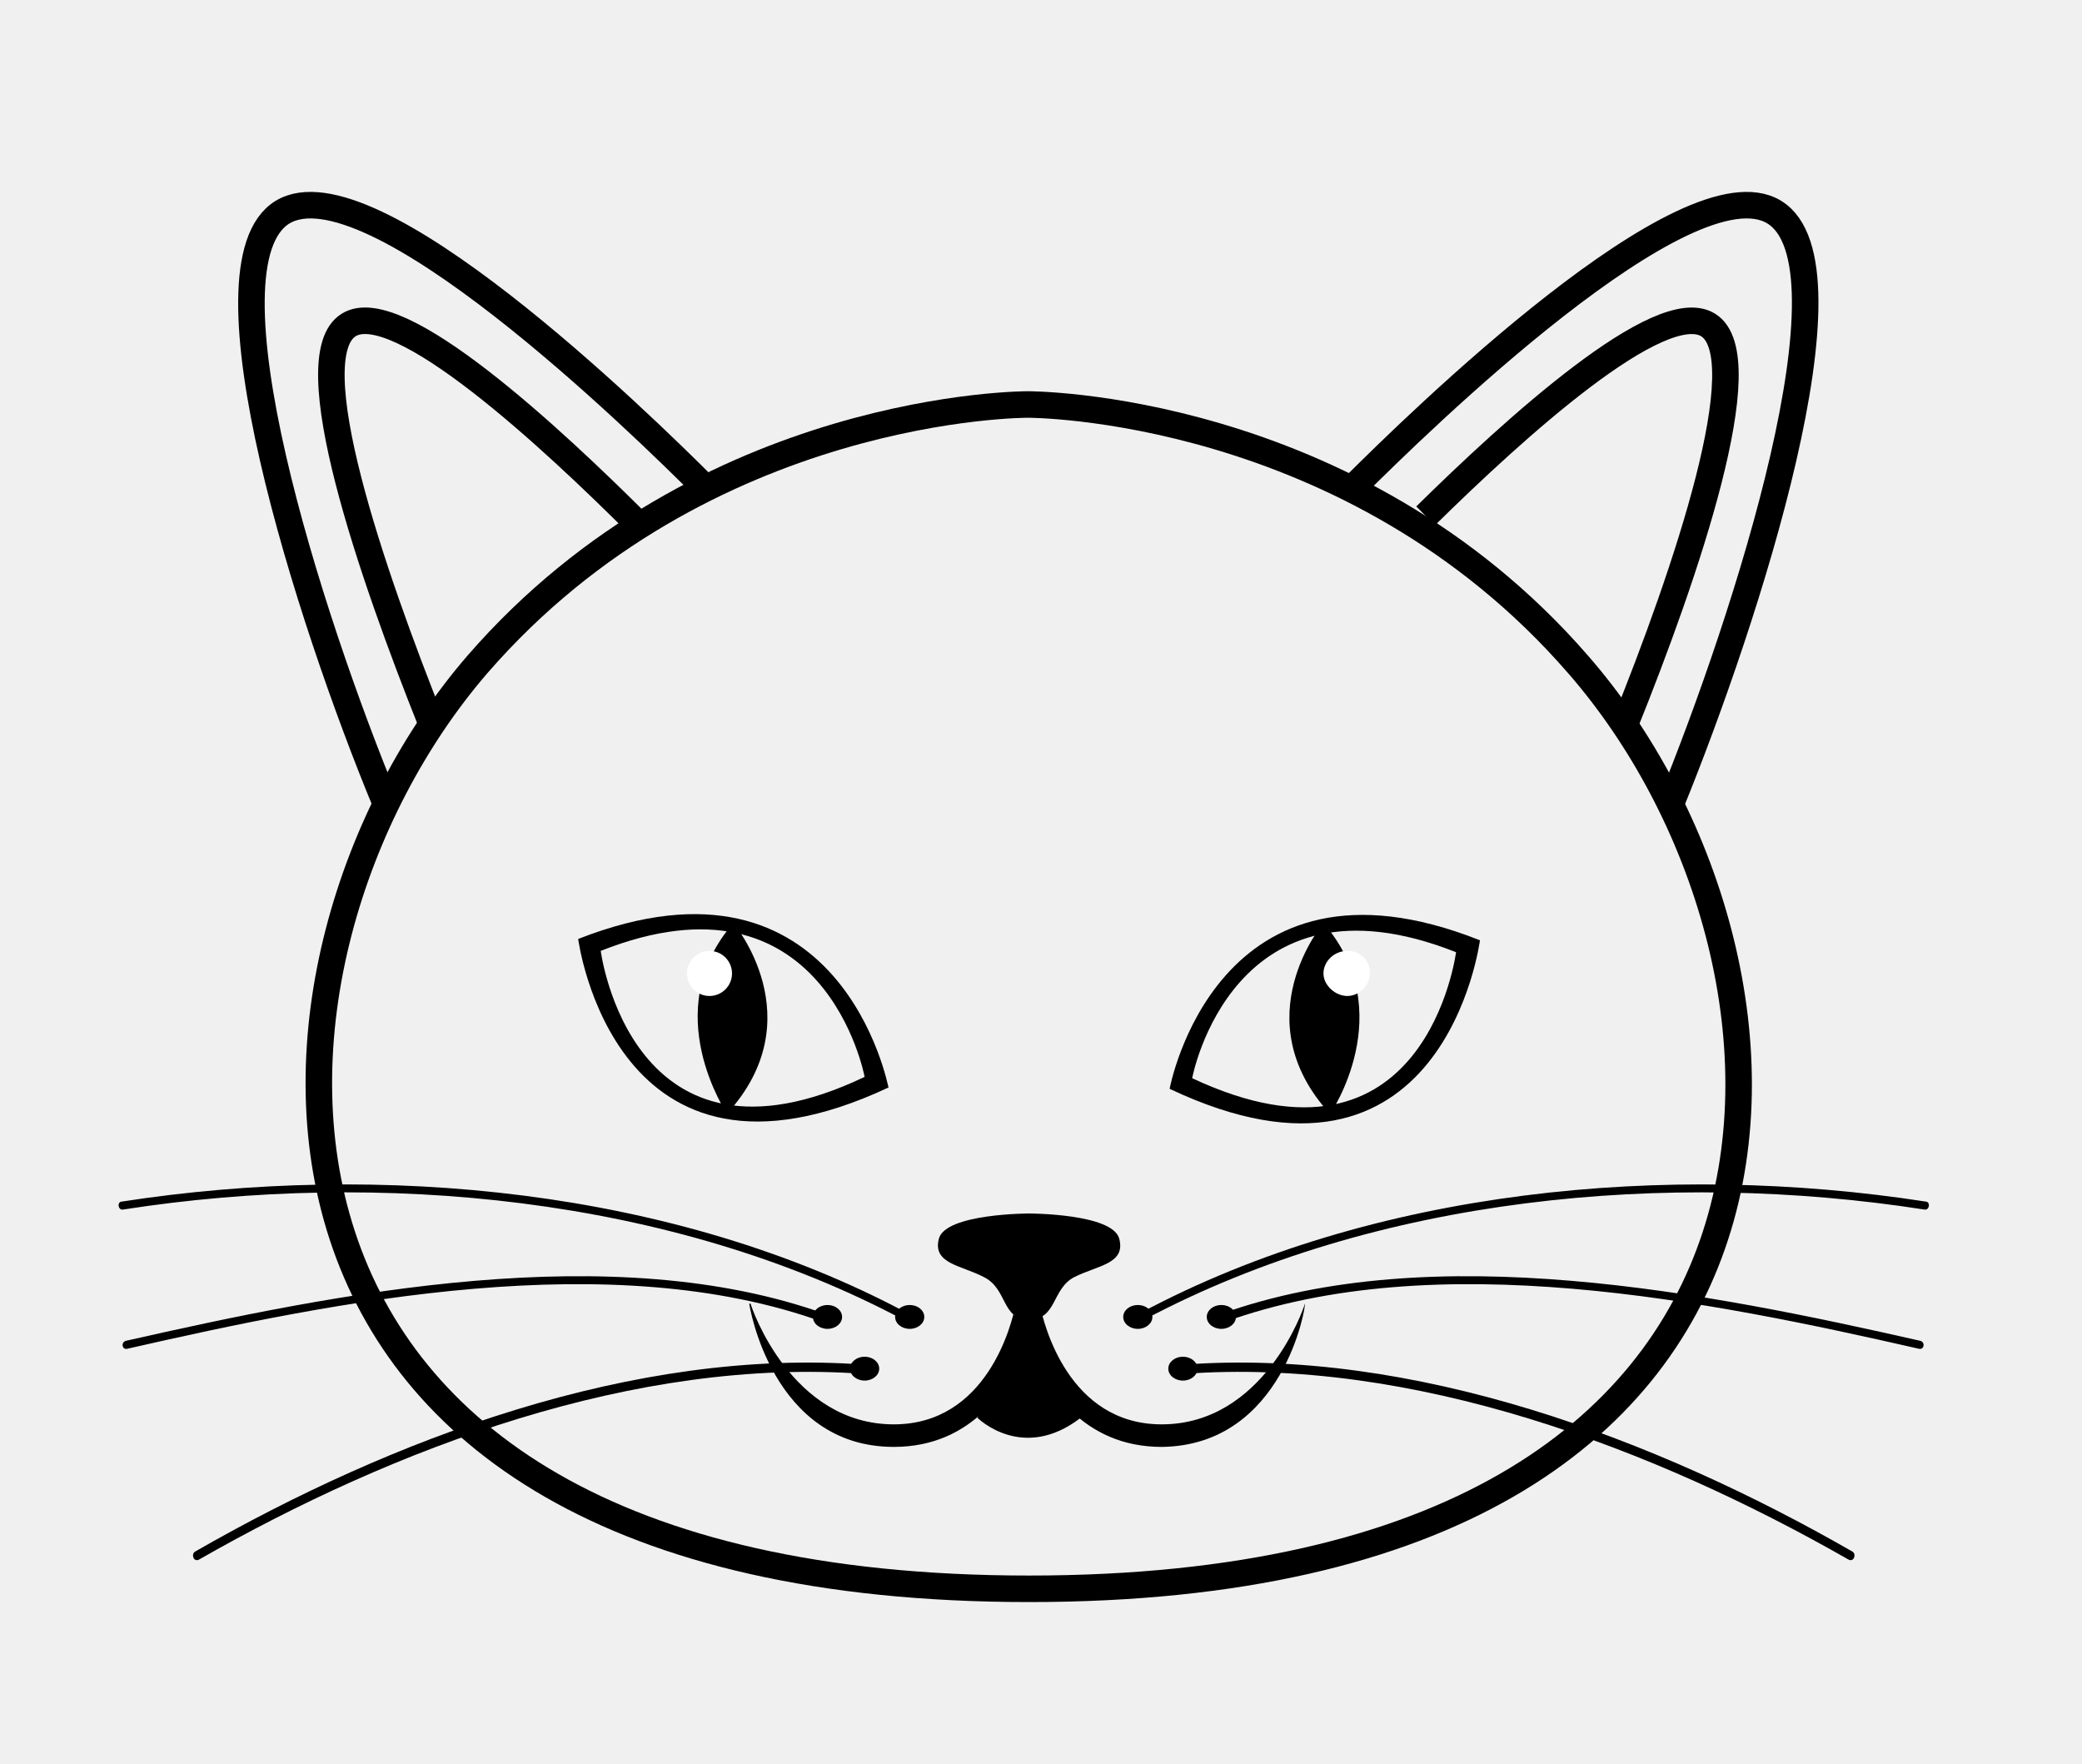
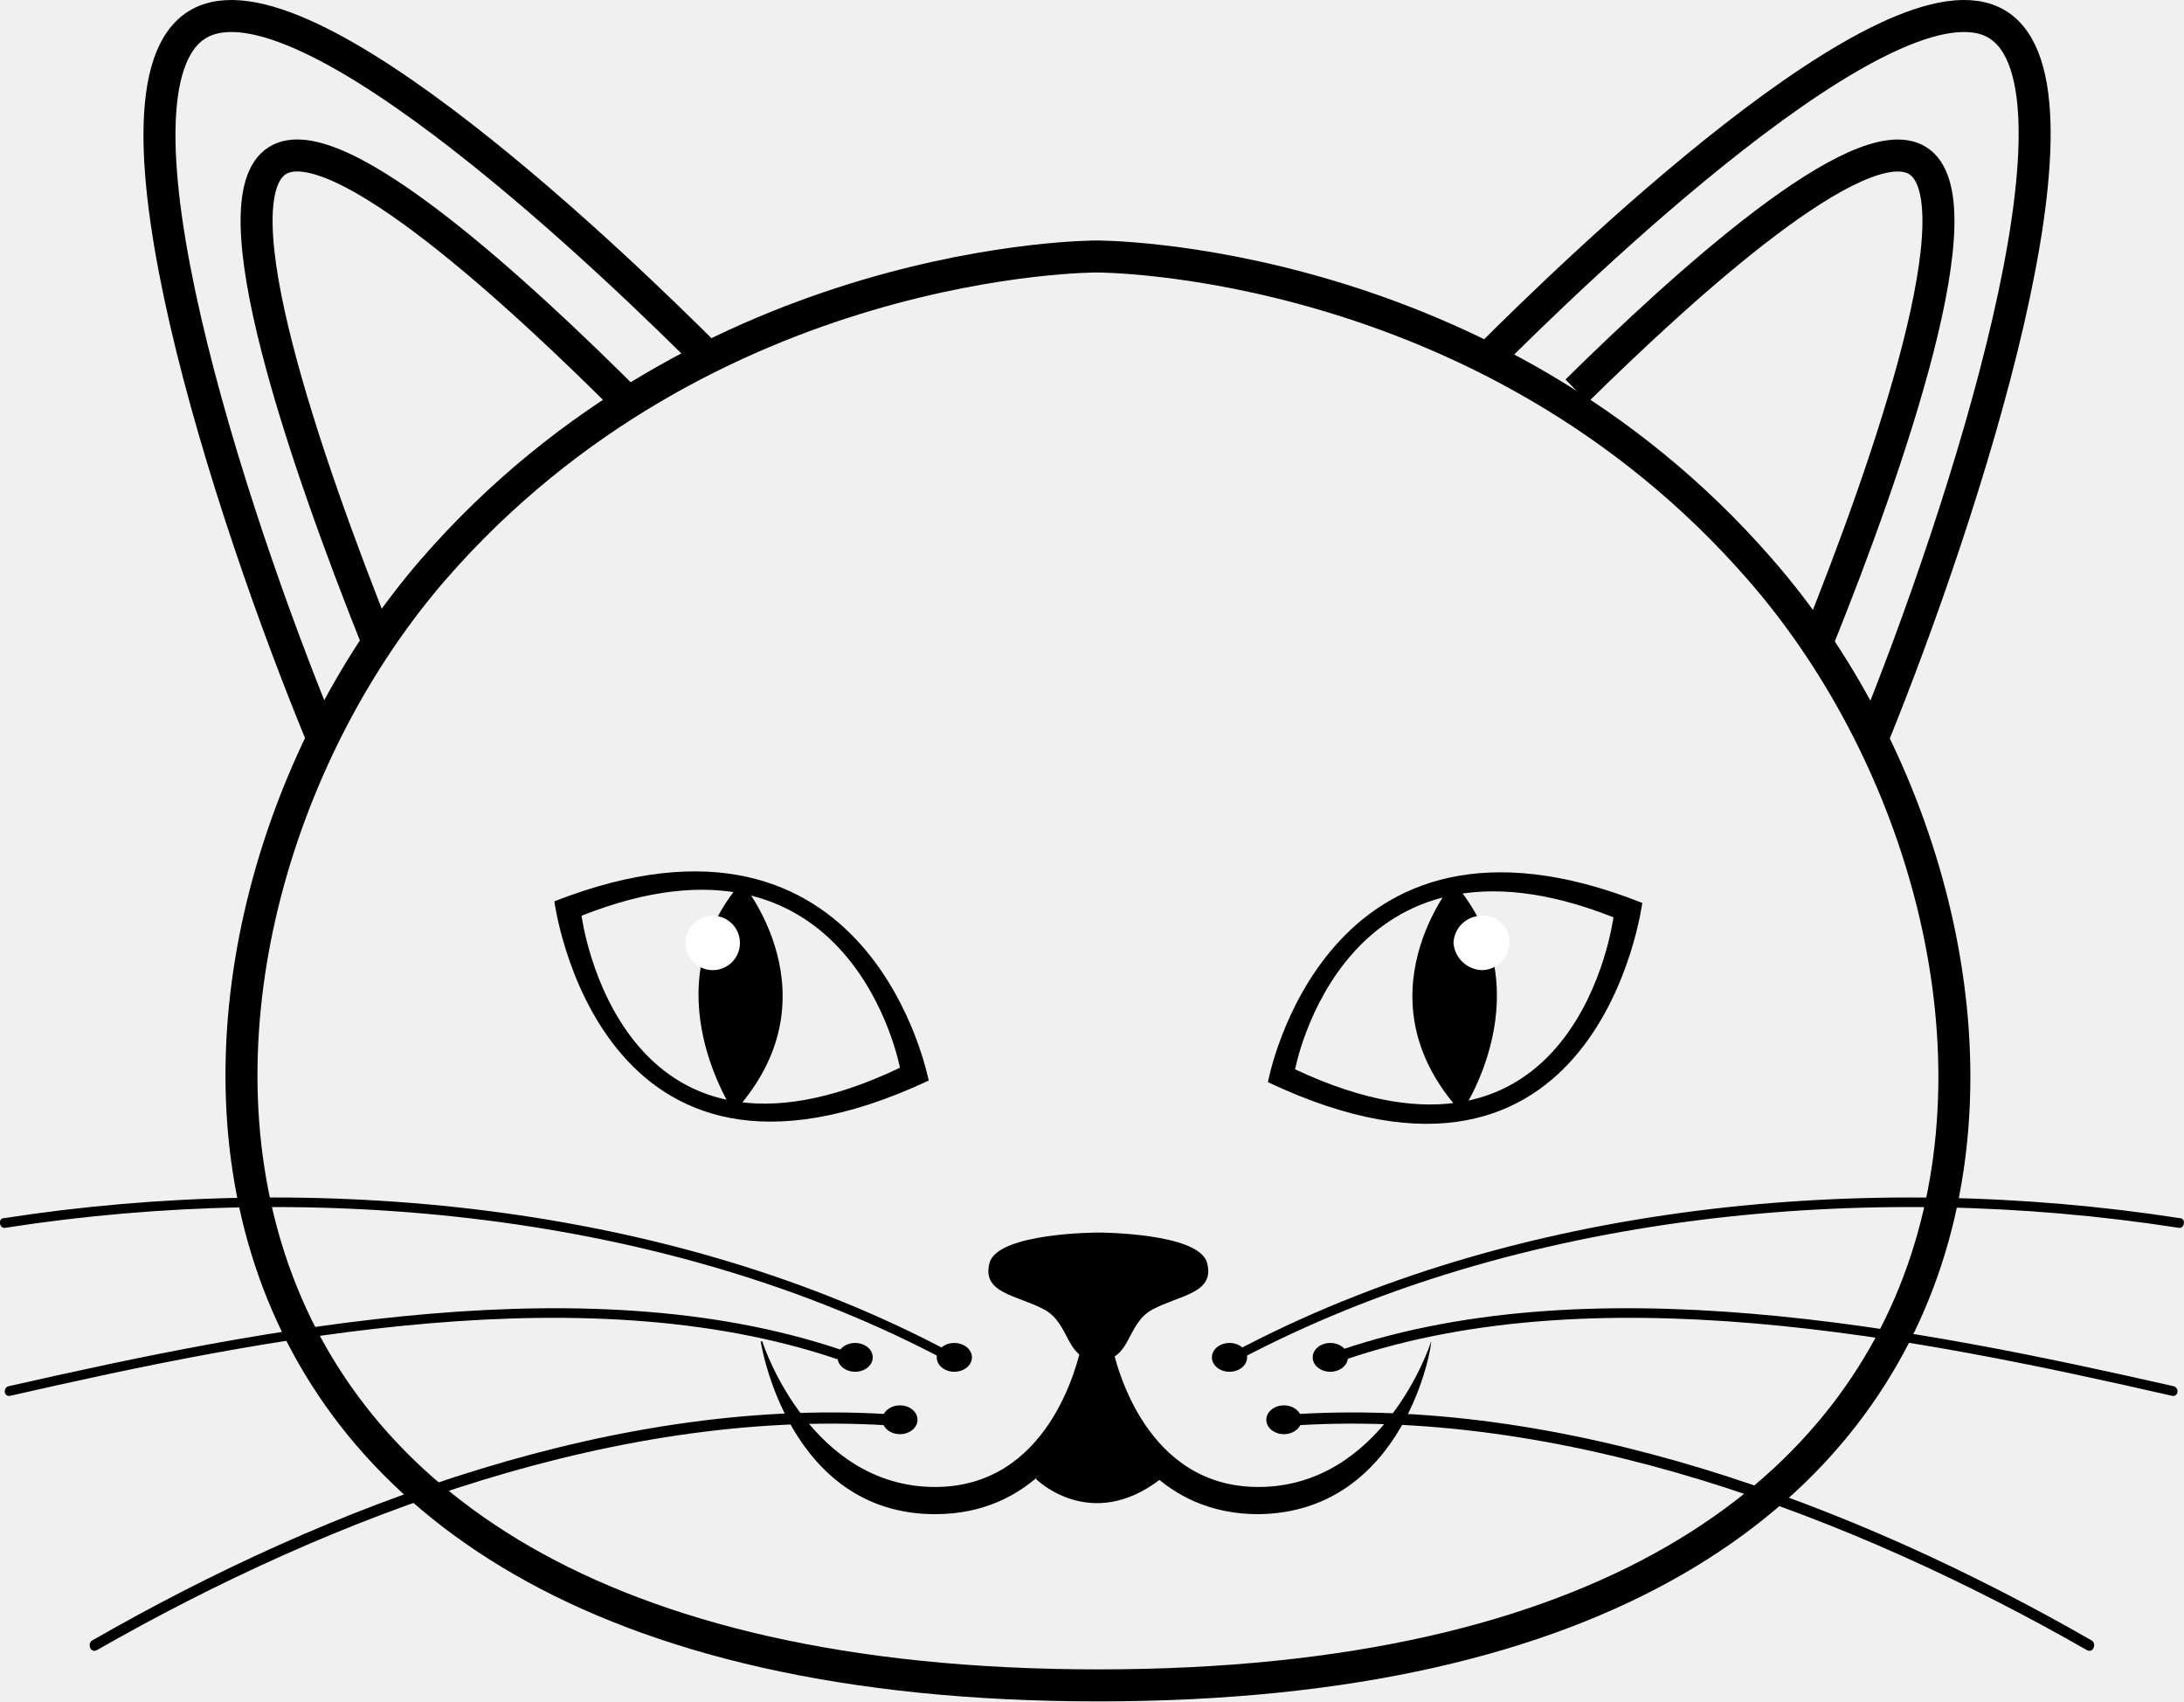
- <svg xmlns="http://www.w3.org/2000/svg" version="1.1" id="Layer_1" x="0px" y="0px" viewBox="0 0 157 133" style="enable-background:new 0 0 157 133;" xml:space="preserve">
-   <style type="text/css">
- 	.st0{fill:none;stroke:#000000;stroke-width:2;stroke-miterlimit:10;}
- 	.st1{fill:#FFFFFF;}
- </style>
-   <g>
-     <g>
-       <path class="st0" d="M102,36.8c5-5,25.3-24.8,31.8-20.8c6.5,4-2.1,30.6-7.8,44.6" />
-       <path class="st0" d="M122.5,54.7c4.6-11.4,10.2-27.8,6.3-30.2c-3.6-2.2-14.6,7.8-21.3,14.4" />
-     </g>
-     <g>
-       <path class="st0" d="M53.2,36.8c-5-5-25.3-24.8-31.9-20.8c-6.5,4,2,30.6,7.8,44.6" />
-       <path class="st0" d="M32.6,54.7C28,43.2,22.4,26.9,26.3,24.5c3.7-2.3,15.4,8.6,21.9,15.1" />
-     </g>
-   </g>
-   <path class="st0" d="M119,50.1c-17.1-19.7-41.5-19.6-41.5-19.6s-24.4-0.1-41.5,19.6C17,72.1,14,119.8,77.6,119.8  S138.2,72.1,119,50.1z" />
-   <g>
-     <g>
-       <g>
-         <path d="M88.2,82.1c20.7,9.8,23.4-11.2,23.4-11.2C91.7,63,88.2,82.1,88.2,82.1z M89.9,81.3c0,0,3-16.2,19.9-9.5     C109.8,71.7,107.6,89.6,89.9,81.3z" />
-         <path d="M99.8,69.6c0,0-6.1,7.2,0.5,14.4C100.3,84,105.6,76.3,99.8,69.6z" />
-       </g>
-       <path class="st1" d="M103.3,73.4c0,0.9-0.8,1.7-1.7,1.7s-1.8-0.8-1.8-1.7s0.8-1.7,1.8-1.7C102.6,71.7,103.3,72.4,103.3,73.4z" />
-     </g>
-     <g>
-       <g>
-         <path d="M43.6,70.8c0,0,2.7,20.9,23.4,11.2C67,82.1,63.5,63,43.6,70.8z M45.3,71.7c16.9-6.7,19.9,9.5,19.9,9.5     C47.6,89.6,45.3,71.7,45.3,71.7z" />
-         <path d="M55.3,69.6c0,0,6.1,7.2-0.5,14.4C54.9,84,49.5,76.3,55.3,69.6z" />
-       </g>
-       <ellipse class="st1" cx="53.5" cy="73.4" rx="1.7" ry="1.7" />
-     </g>
-   </g>
-   <g>
-     <path d="M73.7,106.9c0,0,3.4,3.4,7.8,0l-3.9-6.7L73.7,106.9z" />
-     <g>
-       <path d="M98.4,98.3c-0.1,0.4-3.1,9.1-10.8,9.1c-7,0-8.9-7.5-9.2-9.1v0l0,0c0-0.1-0.1-0.2-0.1-0.3l-0.8,0.1l-0.8-0.1    c0,0,0,0.1-0.1,0.3l0,0v0c-0.3,1.6-2.2,9.1-9.2,9.1c-7.7,0-10.7-8.7-10.8-9.1l-0.1,0c0,0.1,1.7,10.8,10.9,10.8    c6,0,8.8-4.6,10.1-7.8c1.3,3.2,4.1,7.8,10.1,7.8C96.8,109,98.5,98.4,98.4,98.3L98.4,98.3z" />
-       <path d="M84.4,93.4c-0.5-1.9-6.8-1.9-6.8-1.9l0,0l0,0l0,0l0,0c0,0-6.3,0-6.8,1.9s1.7,2,3.4,2.9c1.8,0.9,1.3,3.2,3.4,3.2l0,0l0,0    l0,0l0,0c2.1,0,1.7-2.3,3.4-3.2C82.8,95.4,84.9,95.3,84.4,93.4z" />
-       <g>
-         <g>
-           <ellipse cx="85.8" cy="99.3" rx="1.1" ry="0.9" />
-           <ellipse cx="89.2" cy="103.2" rx="1.1" ry="0.9" />
-           <ellipse cx="92.1" cy="99.3" rx="1.1" ry="0.9" />
-         </g>
-         <g>
-           <g>
-             <path d="M86.3,99.5c17.5-9.3,39.5-11.3,58.8-8.3c0.4,0.1,0.5-0.6,0.1-0.6c-19.4-3-41.6-1-59.2,8.4C85.6,99.2,86,99.7,86.3,99.5       L86.3,99.5z" />
-           </g>
-           <g>
-             <path d="M92.3,99.7c16-5.8,36.6-1.6,52.4,2c0.4,0.1,0.5-0.5,0.1-0.6c-15.9-3.6-36.7-7.8-52.8-2C91.7,99.3,91.9,99.9,92.3,99.7       L92.3,99.7z" />
-           </g>
-           <g>
-             <path d="M89.2,103.6c17.3-1.3,35.5,5.6,50.2,14c0.4,0.2,0.6-0.4,0.3-0.6c-14.8-8.5-33.1-15.4-50.5-14.1       C88.8,102.9,88.8,103.6,89.2,103.6L89.2,103.6z" />
-           </g>
-         </g>
-       </g>
-       <g>
-         <g>
-           <ellipse cx="68.6" cy="99.3" rx="1.1" ry="0.9" />
-           <ellipse cx="65.2" cy="103.2" rx="1.1" ry="0.9" />
-           <ellipse cx="62.4" cy="99.3" rx="1.1" ry="0.9" />
-         </g>
-         <g>
-           <g>
-             <path d="M68.1,99.5c-17.5-9.3-39.5-11.3-58.8-8.3c-0.4,0.1-0.5-0.6-0.1-0.6c19.4-3,41.6-1,59.2,8.4       C68.8,99.2,68.5,99.7,68.1,99.5L68.1,99.5z" />
-           </g>
-           <g>
-             <path d="M62.1,99.7c-16-5.8-36.7-1.6-52.5,2c-0.4,0.1-0.5-0.5-0.1-0.6c15.9-3.6,36.7-7.8,52.8-2C62.7,99.3,62.5,99.9,62.1,99.7       L62.1,99.7z" />
-           </g>
-           <g>
-             <path d="M65.2,103.6c-17.3-1.3-35.5,5.6-50.2,14c-0.4,0.2-0.6-0.4-0.3-0.6c14.8-8.5,33.1-15.4,50.5-14.1       C65.7,103,65.6,103.6,65.2,103.6L65.2,103.6z" />
-           </g>
-         </g>
-       </g>
-     </g>
-   </g>
+ <svg xmlns="http://www.w3.org/2000/svg" id="Layer_1" data-name="Layer 1" viewBox="0 0 136.51 106.33">
+   <defs>
+     <style>.cls-1{fill:none;stroke:#000;stroke-miterlimit:10;stroke-width:2px;}.cls-2{fill:#fff;}</style>
+   </defs>
+   <path class="cls-1" d="M123.5,113.8c5-5,25.3-24.8,31.8-20.8s-2.1,30.6-7.8,44.6" transform="translate(-30.45 -91.47)" />
+   <path class="cls-1" d="M144,131.7c4.6-11.4,10.2-27.8,6.3-30.2-3.6-2.2-14.6,7.8-21.3,14.4" transform="translate(-30.45 -91.47)" />
+   <path class="cls-1" d="M74.7,113.8c-5-5-25.3-24.8-31.9-20.8s2,30.6,7.8,44.6" transform="translate(-30.45 -91.47)" />
+   <path class="cls-1" d="M54.1,131.7c-4.6-11.5-10.2-27.8-6.3-30.2,3.7-2.3,15.4,8.6,21.9,15.1" transform="translate(-30.45 -91.47)" />
+   <path class="cls-1" d="M140.5,127.1C123.4,107.4,99,107.5,99,107.5s-24.4-.1-41.5,19.6c-19,22-22,69.7,41.6,69.7S159.7,149.1,140.5,127.1Z" transform="translate(-30.45 -91.47)" />
+   <path d="M109.7,159.1c20.7,9.8,23.4-11.2,23.4-11.2C113.2,140,109.7,159.1,109.7,159.1Zm1.7-.8s3-16.2,19.9-9.5C131.3,148.7,129.1,166.6,111.4,158.3Z" transform="translate(-30.45 -91.47)" />
+   <path d="M121.3,146.6s-6.1,7.2.5,14.4C121.8,161,127.1,153.3,121.3,146.6Z" transform="translate(-30.45 -91.47)" />
+   <path class="cls-2" d="M124.8,150.4a1.75,1.75,0,0,1-1.7,1.7,1.84,1.84,0,0,1-1.8-1.7,1.77,1.77,0,0,1,1.8-1.7A1.63,1.63,0,0,1,124.8,150.4Z" transform="translate(-30.45 -91.47)" />
+   <path d="M65.1,147.8s2.7,20.9,23.4,11.2C88.5,159.1,85,140,65.1,147.8Zm1.7,0.9c16.9-6.7,19.9,9.5,19.9,9.5C69.1,166.6,66.8,148.7,66.8,148.7Z" transform="translate(-30.45 -91.47)" />
+   <path d="M76.8,146.6s6.1,7.2-.5,14.4C76.4,161,71,153.3,76.8,146.6Z" transform="translate(-30.45 -91.47)" />
+   <circle class="cls-2" cx="44.55" cy="58.93" r="1.7" />
+   <path d="M95.2,183.9s3.4,3.4,7.8,0l-3.9-6.7Z" transform="translate(-30.45 -91.47)" />
+   <path d="M119.9,175.3c-0.1.4-3.1,9.1-10.8,9.1-7,0-8.9-7.5-9.2-9.1h0c0-.1-0.1-0.2-0.1-0.3l-0.8.1-0.8-.1a0.77,0.77,0,0,1-.1.3h0c-0.3,1.6-2.2,9.1-9.2,9.1-7.7,0-10.7-8.7-10.8-9.1H78c0,0.1,1.7,10.8,10.9,10.8,6,0,8.8-4.6,10.1-7.8,1.3,3.2,4.1,7.8,10.1,7.8,9.2-.1,10.9-10.7,10.8-10.8h0Z" transform="translate(-30.45 -91.47)" />
+   <path d="M105.9,170.4c-0.5-1.9-6.8-1.9-6.8-1.9h0s-6.3,0-6.8,1.9,1.7,2,3.4,2.9,1.3,3.2,3.4,3.2h0c2.1,0,1.7-2.3,3.4-3.2S106.4,172.3,105.9,170.4Z" transform="translate(-30.45 -91.47)" />
+   <ellipse cx="76.85" cy="84.83" rx="1.1" ry="0.9" />
+   <ellipse cx="80.25" cy="88.73" rx="1.1" ry="0.9" />
+   <ellipse cx="83.15" cy="84.83" rx="1.1" ry="0.9" />
+   <path d="M107.8,176.5c17.5-9.3,39.5-11.3,58.8-8.3,0.4,0.1.5-.6,0.1-0.6-19.4-3-41.6-1-59.2,8.4-0.4.2,0,.7,0.3,0.5h0Z" transform="translate(-30.45 -91.47)" />
+   <path d="M113.8,176.7c16-5.8,36.6-1.6,52.4,2,0.4,0.1.5-.5,0.1-0.6-15.9-3.6-36.7-7.8-52.8-2-0.3.2-.1,0.8,0.3,0.6h0Z" transform="translate(-30.45 -91.47)" />
+   <path d="M110.7,180.6c17.3-1.3,35.5,5.6,50.2,14,0.4,0.2.6-.4,0.3-0.6-14.8-8.5-33.1-15.4-50.5-14.1a0.35,0.35,0,0,0,0,.7h0Z" transform="translate(-30.45 -91.47)" />
+   <ellipse cx="59.65" cy="84.83" rx="1.1" ry="0.9" />
+   <ellipse cx="56.25" cy="88.73" rx="1.1" ry="0.9" />
+   <ellipse cx="53.45" cy="84.83" rx="1.1" ry="0.9" />
+   <path d="M89.6,176.5c-17.5-9.3-39.5-11.3-58.8-8.3-0.4.1-.5-0.6-0.1-0.6,19.4-3,41.6-1,59.2,8.4,0.4,0.2.1,0.7-.3,0.5h0Z" transform="translate(-30.45 -91.47)" />
+   <path d="M83.6,176.7c-16-5.8-36.7-1.6-52.5,2-0.4.1-.5-0.5-0.1-0.6,15.9-3.6,36.7-7.8,52.8-2,0.4,0.2.2,0.8-.2,0.6h0Z" transform="translate(-30.45 -91.47)" />
+   <path d="M86.7,180.6c-17.3-1.3-35.5,5.6-50.2,14-0.4.2-.6-0.4-0.3-0.6,14.8-8.5,33.1-15.4,50.5-14.1a0.35,0.35,0,0,1,0,.7h0Z" transform="translate(-30.45 -91.47)" />
</svg>
